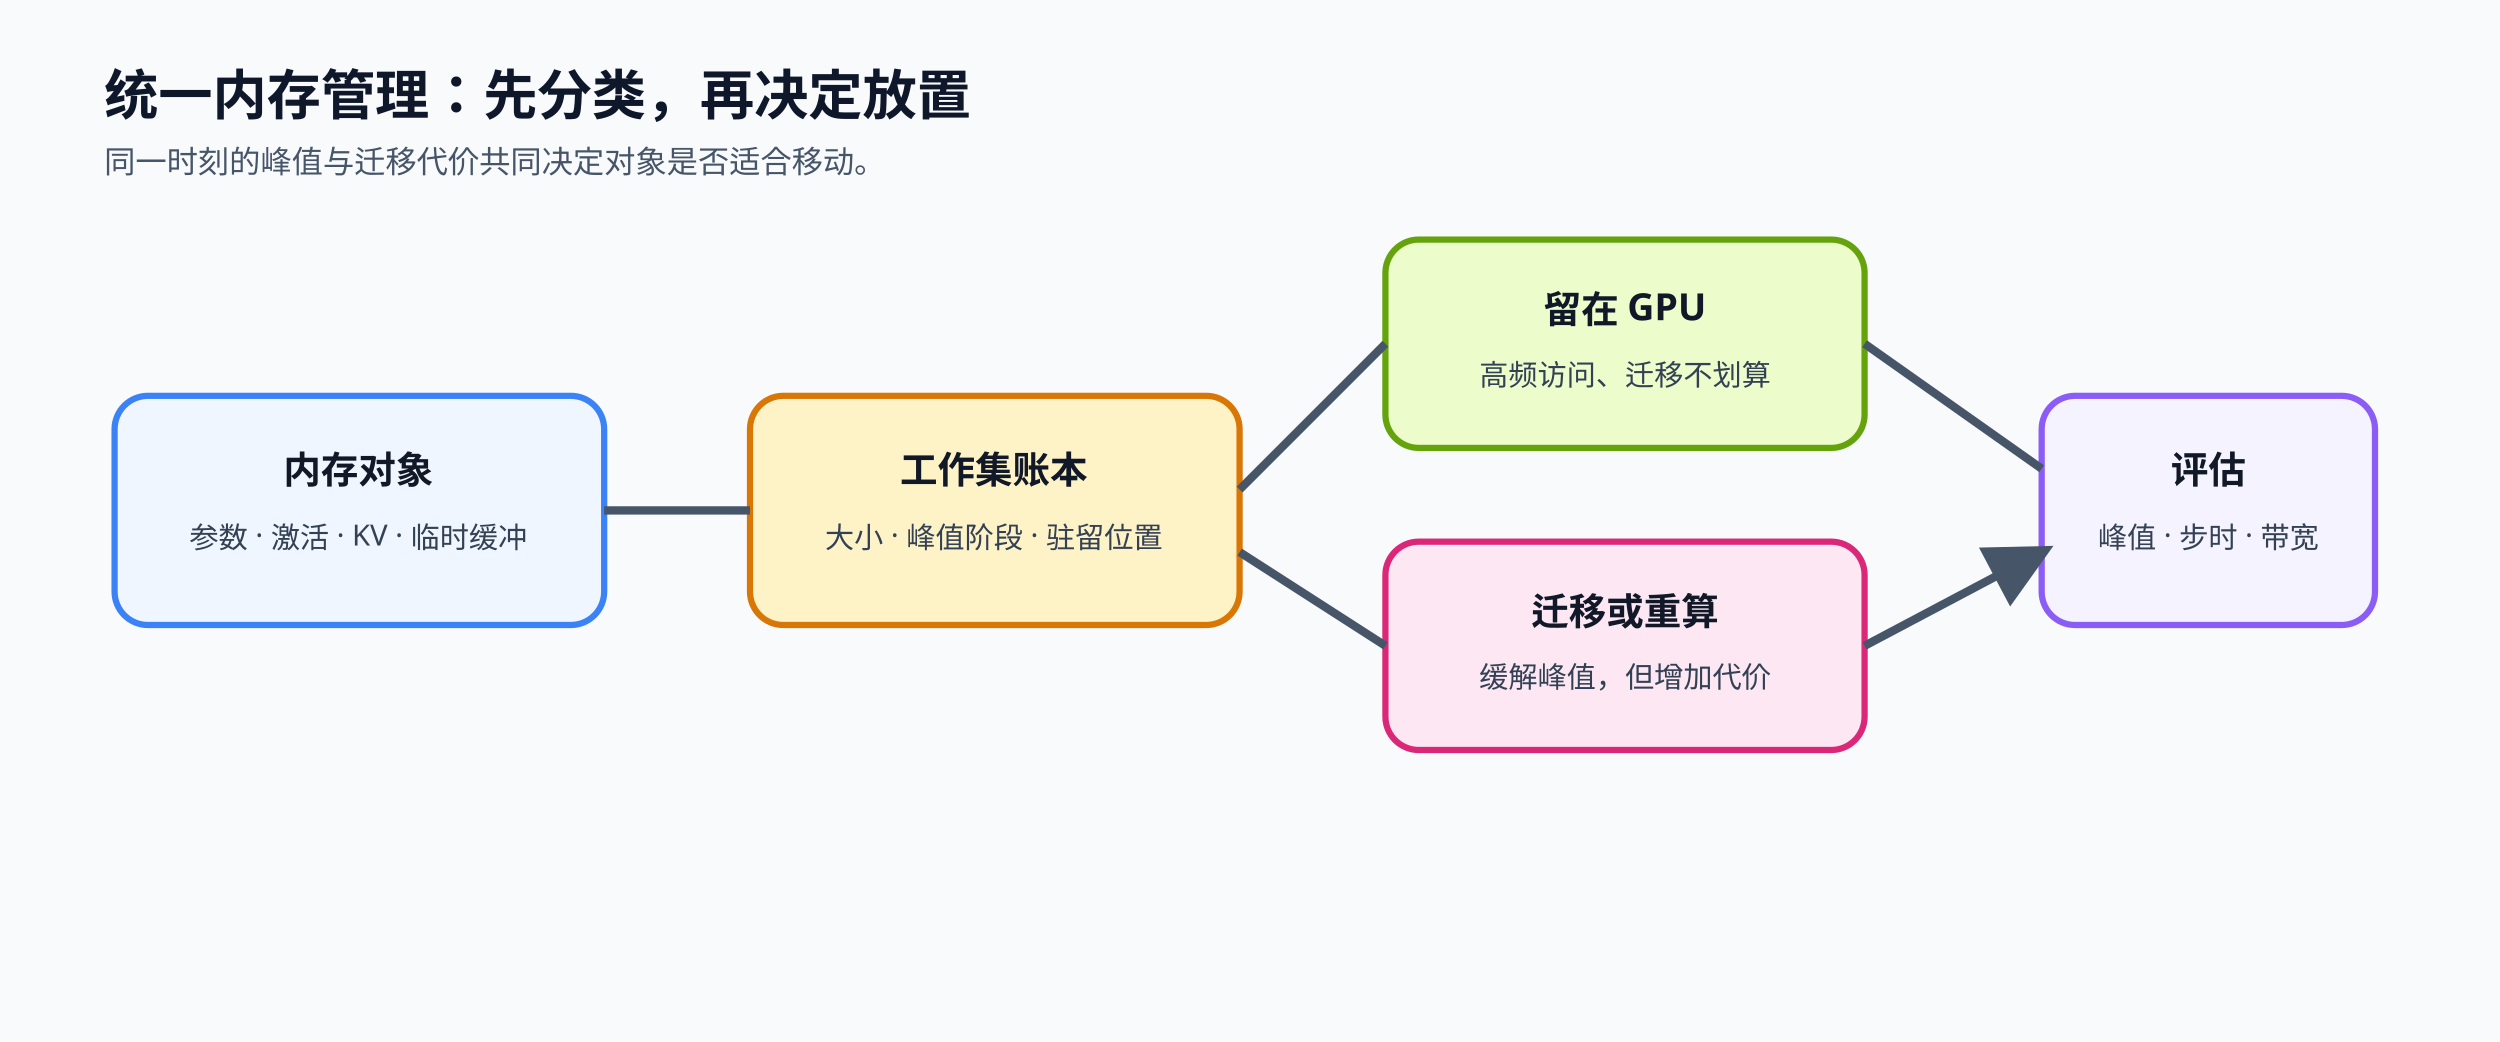
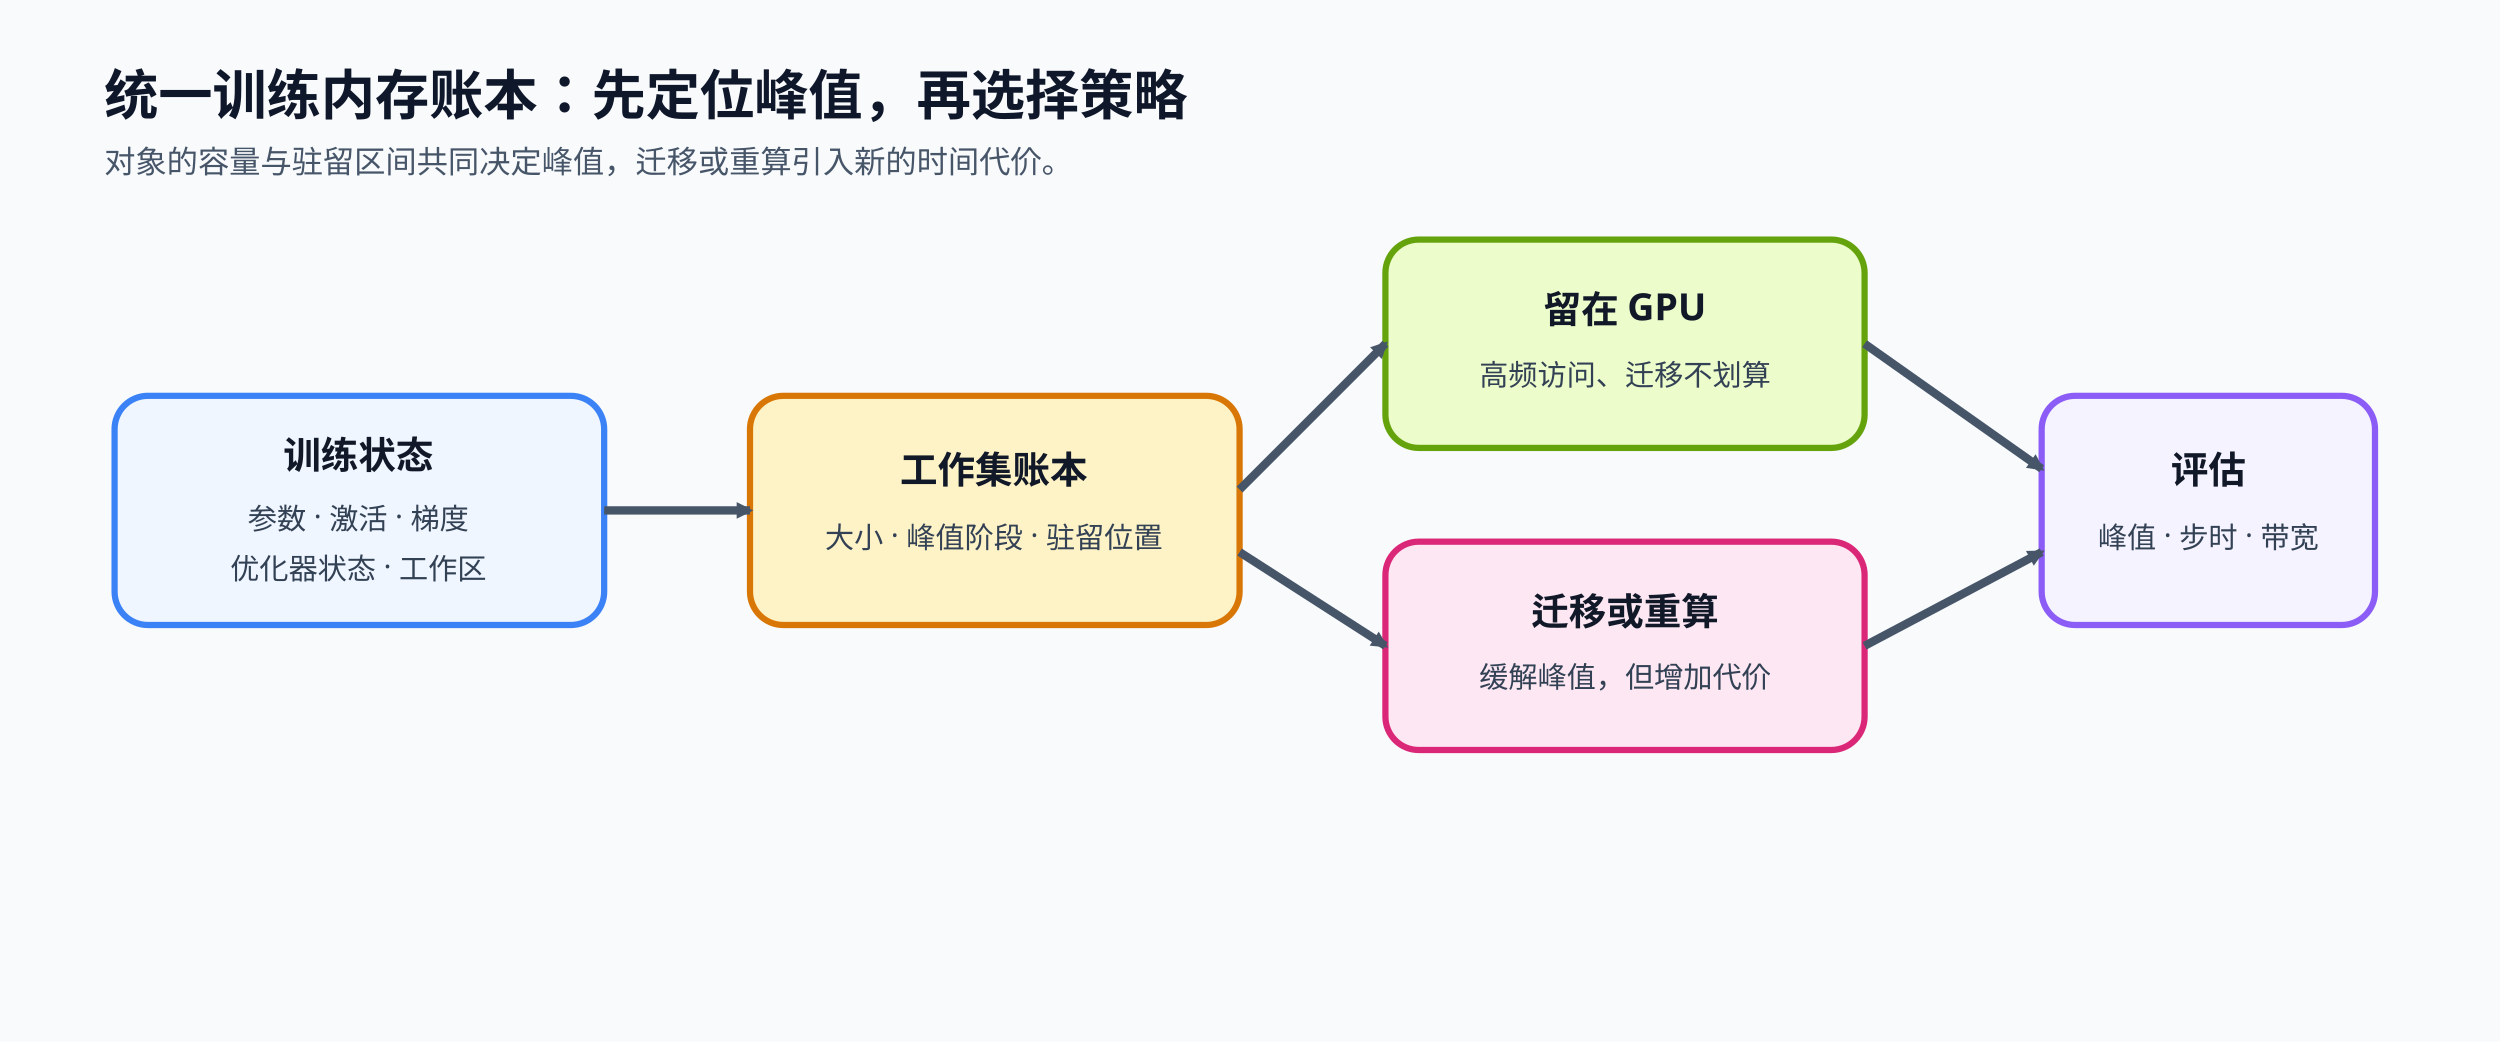
<svg xmlns="http://www.w3.org/2000/svg" viewBox="0 0 1200 500" role="img" aria-labelledby="t d">
  <defs>
-     <marker id="a" viewBox="0 0 10 10" refX="8" refY="5" markerWidth="8" markerHeight="8" orient="auto">
+     <marker id="a" viewBox="0 0 10 10" refX="8" refY="5" markerWidth="8" markerHeight="8" orient="auto" markerUnits="userSpaceOnUse">
      <path d="M0 0L10 5L0 10Z" fill="#475569" />
    </marker>
    <style>.h{font:700 26px "Noto Sans SC","Microsoft YaHei",sans-serif;fill:#0f172a}.s{font:500 15px "Noto Sans SC","Microsoft YaHei",sans-serif;fill:#475569}.l{font:700 18px "Noto Sans SC","Microsoft YaHei",sans-serif;fill:#111827}.b{font:500 14px "Noto Sans SC","Microsoft YaHei",sans-serif;fill:#334155}.box{stroke-width:3;rx:16}.f{stroke:#475569;stroke-width:4;fill:none;marker-end:url(#a)}</style>
  </defs>
  <rect width="1200" height="500" fill="#f8fafc" />
-   <text x="50" y="55" class="h">统一内存管理：先分类，再决定放置</text>
-   <text x="50" y="83" class="s">同一时刻的峰值与迁移代价共同决定对象是否适合移动。</text>
+   <text x="50" y="55" class="h">统一训练内存账本：先定位峰值，再选择策略</text>
+   <text x="50" y="83" class="s">对象的容量与驻留区间共同决定峰值，迁移或重算引入新的时间代价。</text>
  <rect x="55" y="190" width="235" height="110" class="box" fill="#eff6ff" stroke="#3b82f6" />
-   <text x="172" y="232" text-anchor="middle" class="l">内存对象</text>
-   <text x="172" y="263" text-anchor="middle" class="b">参数 · 激活 · KV · 临时缓冲</text>
+   <text x="172" y="225" text-anchor="middle" class="l">训练状态</text>
+   <text x="172" y="254" text-anchor="middle" class="b">参数 · 激活 · 梯度</text>
+   <text x="172" y="278" text-anchor="middle" class="b">优化器状态 · 工作区</text>
  <rect x="360" y="190" width="235" height="110" class="box" fill="#fef3c7" stroke="#d97706" />
  <text x="477" y="232" text-anchor="middle" class="l">工作集账本</text>
  <text x="477" y="263" text-anchor="middle" class="b">大小 · 峰值阶段 · 驻留位置</text>
  <rect x="665" y="115" width="230" height="100" class="box" fill="#ecfccb" stroke="#65a30d" />
  <text x="780" y="155" text-anchor="middle" class="l">留在 GPU</text>
  <text x="780" y="185" text-anchor="middle" class="b">高频访问、迁移不划算</text>
  <rect x="665" y="260" width="230" height="100" class="box" fill="#fce7f3" stroke="#db2777" />
  <text x="780" y="300" text-anchor="middle" class="l">迁移或重算</text>
  <text x="780" y="330" text-anchor="middle" class="b">缓解峰值，但增加代价</text>
  <rect x="980" y="190" width="160" height="110" class="box" fill="#f5f3ff" stroke="#8b5cf6" />
  <text x="1060" y="232" text-anchor="middle" class="l">评估</text>
  <text x="1060" y="263" text-anchor="middle" class="b">峰值 · 步时 · 带宽</text>
-   <path d="M290 245H360M595 235L665 165M595 265L665 310M895 165L980 225M895 310L980 265" class="f" />
+   <path d="M290 245H360" class="f" />
+   <path d="M595 235L665 165" class="f" />
+   <path d="M595 265L665 310" class="f" />
+   <path d="M895 165L980 225" class="f" />
+   <path d="M895 310L980 265" class="f" />
</svg>
